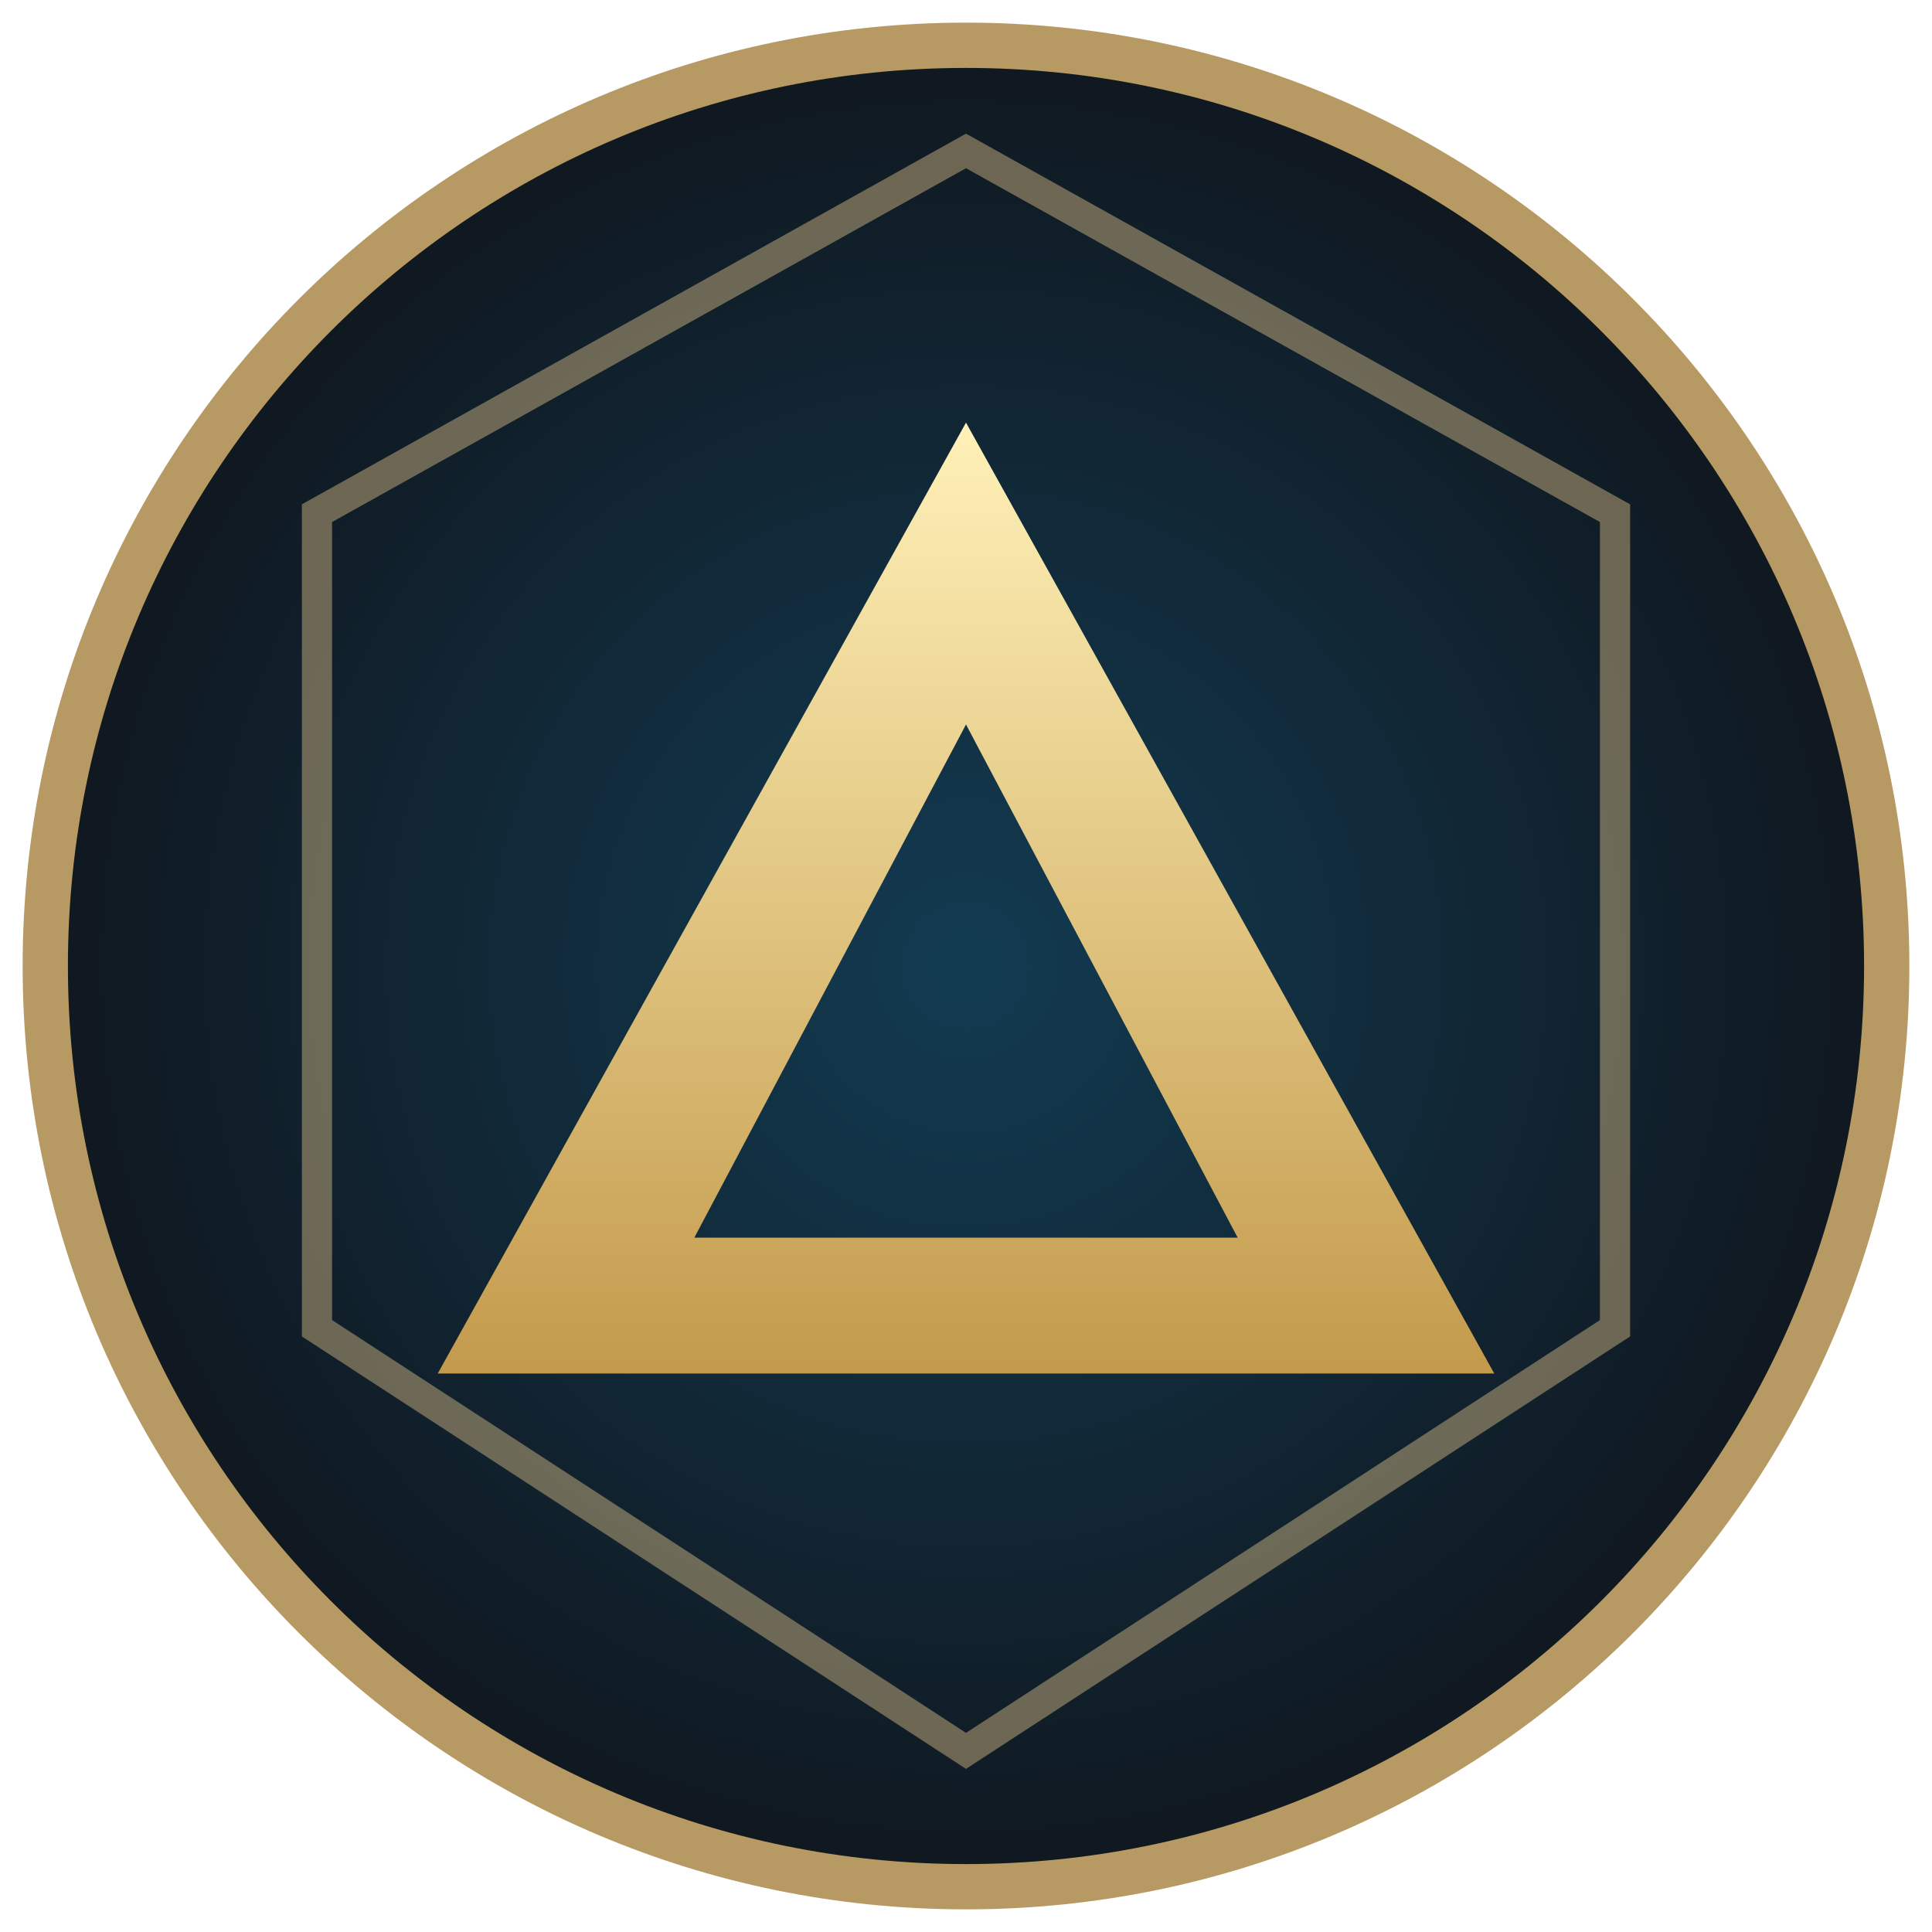
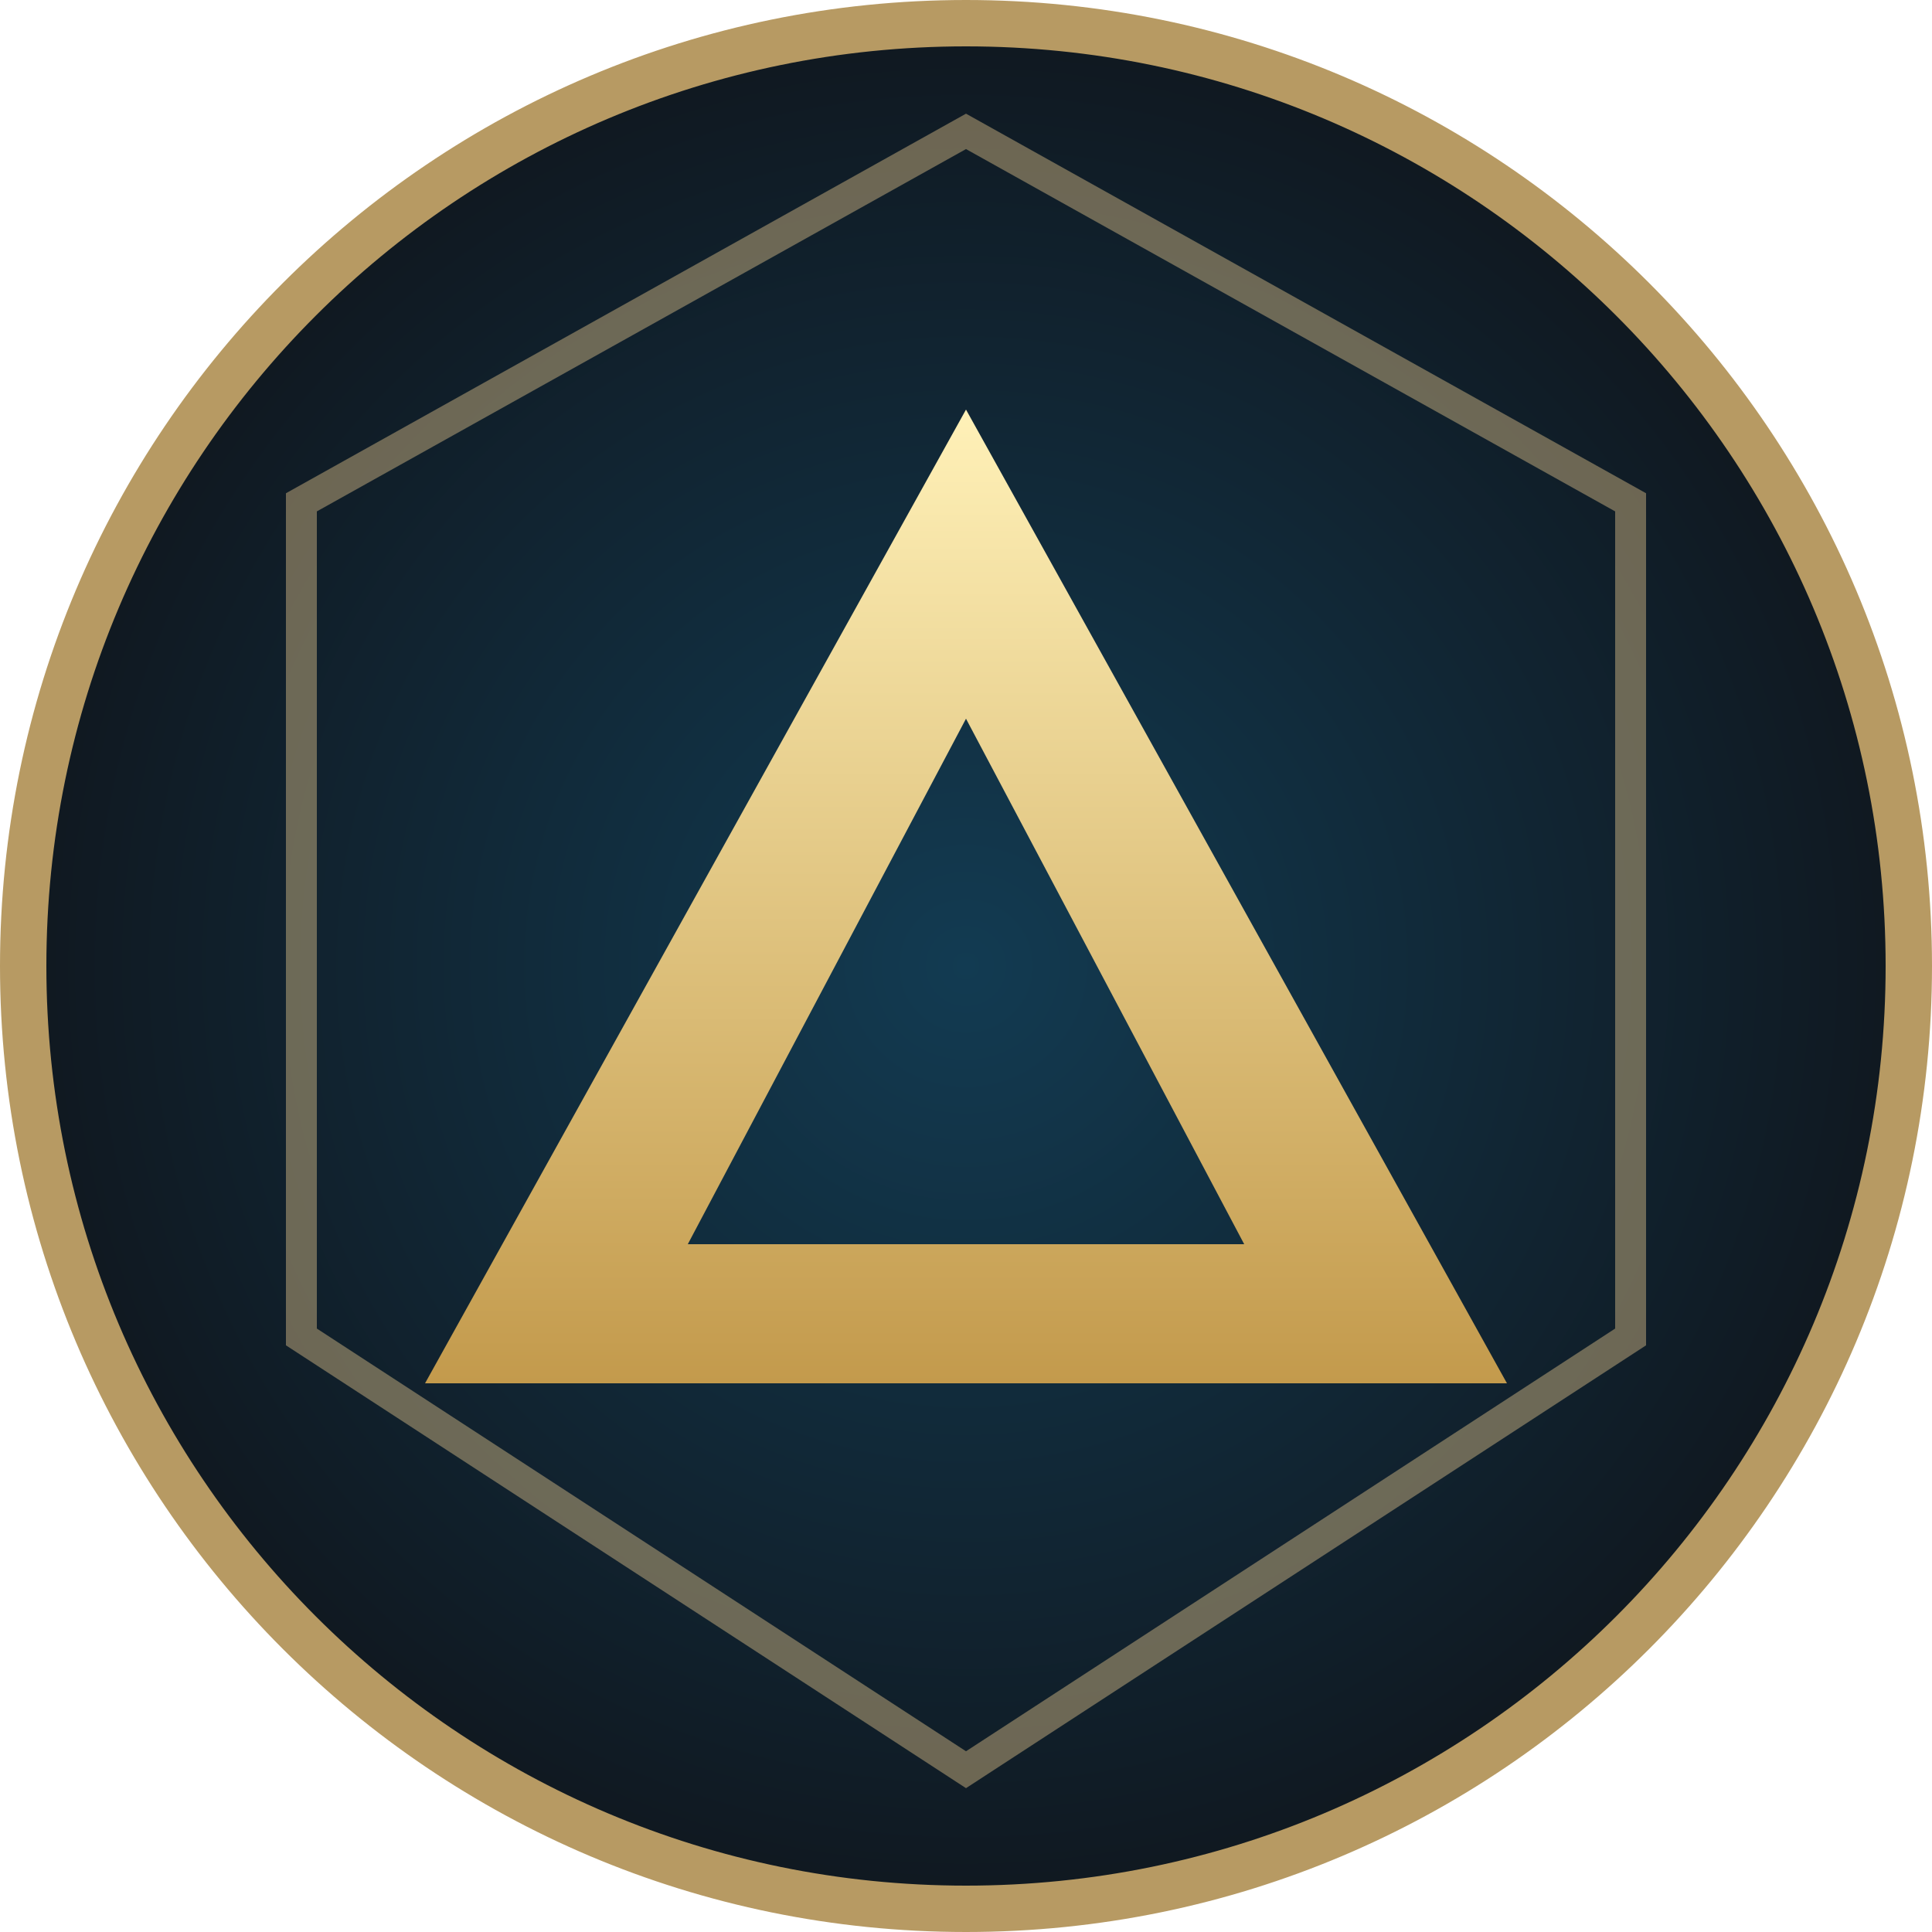
- <svg xmlns="http://www.w3.org/2000/svg" width="128" height="128" viewBox="0 0 128 128">
+ <svg xmlns="http://www.w3.org/2000/svg" width="128" height="128" viewBox="1.5 1.5 125 125">
  <defs>
    <radialGradient id="bg">
      <stop stop-color="#123b52" />
      <stop offset="1" stop-color="#101820" />
    </radialGradient>
    <linearGradient id="gold" x2="0" y2="1">
      <stop stop-color="#fff1b8" />
      <stop offset="1" stop-color="#c39a4c" />
    </linearGradient>
  </defs>
  <circle cx="64" cy="64" r="61" fill="url(#bg)" stroke="#b79a63" stroke-width="3" />
  <path d="m64 10 43 24v54l-43 28-43-28V34z" fill="none" stroke="#dec28b" stroke-opacity=".45" stroke-width="2" />
  <g fill="url(#gold)">
    <path d="M64 28 29 91h70zM64 48 82 82H46z" fill-rule="evenodd" />
  </g>
</svg>
